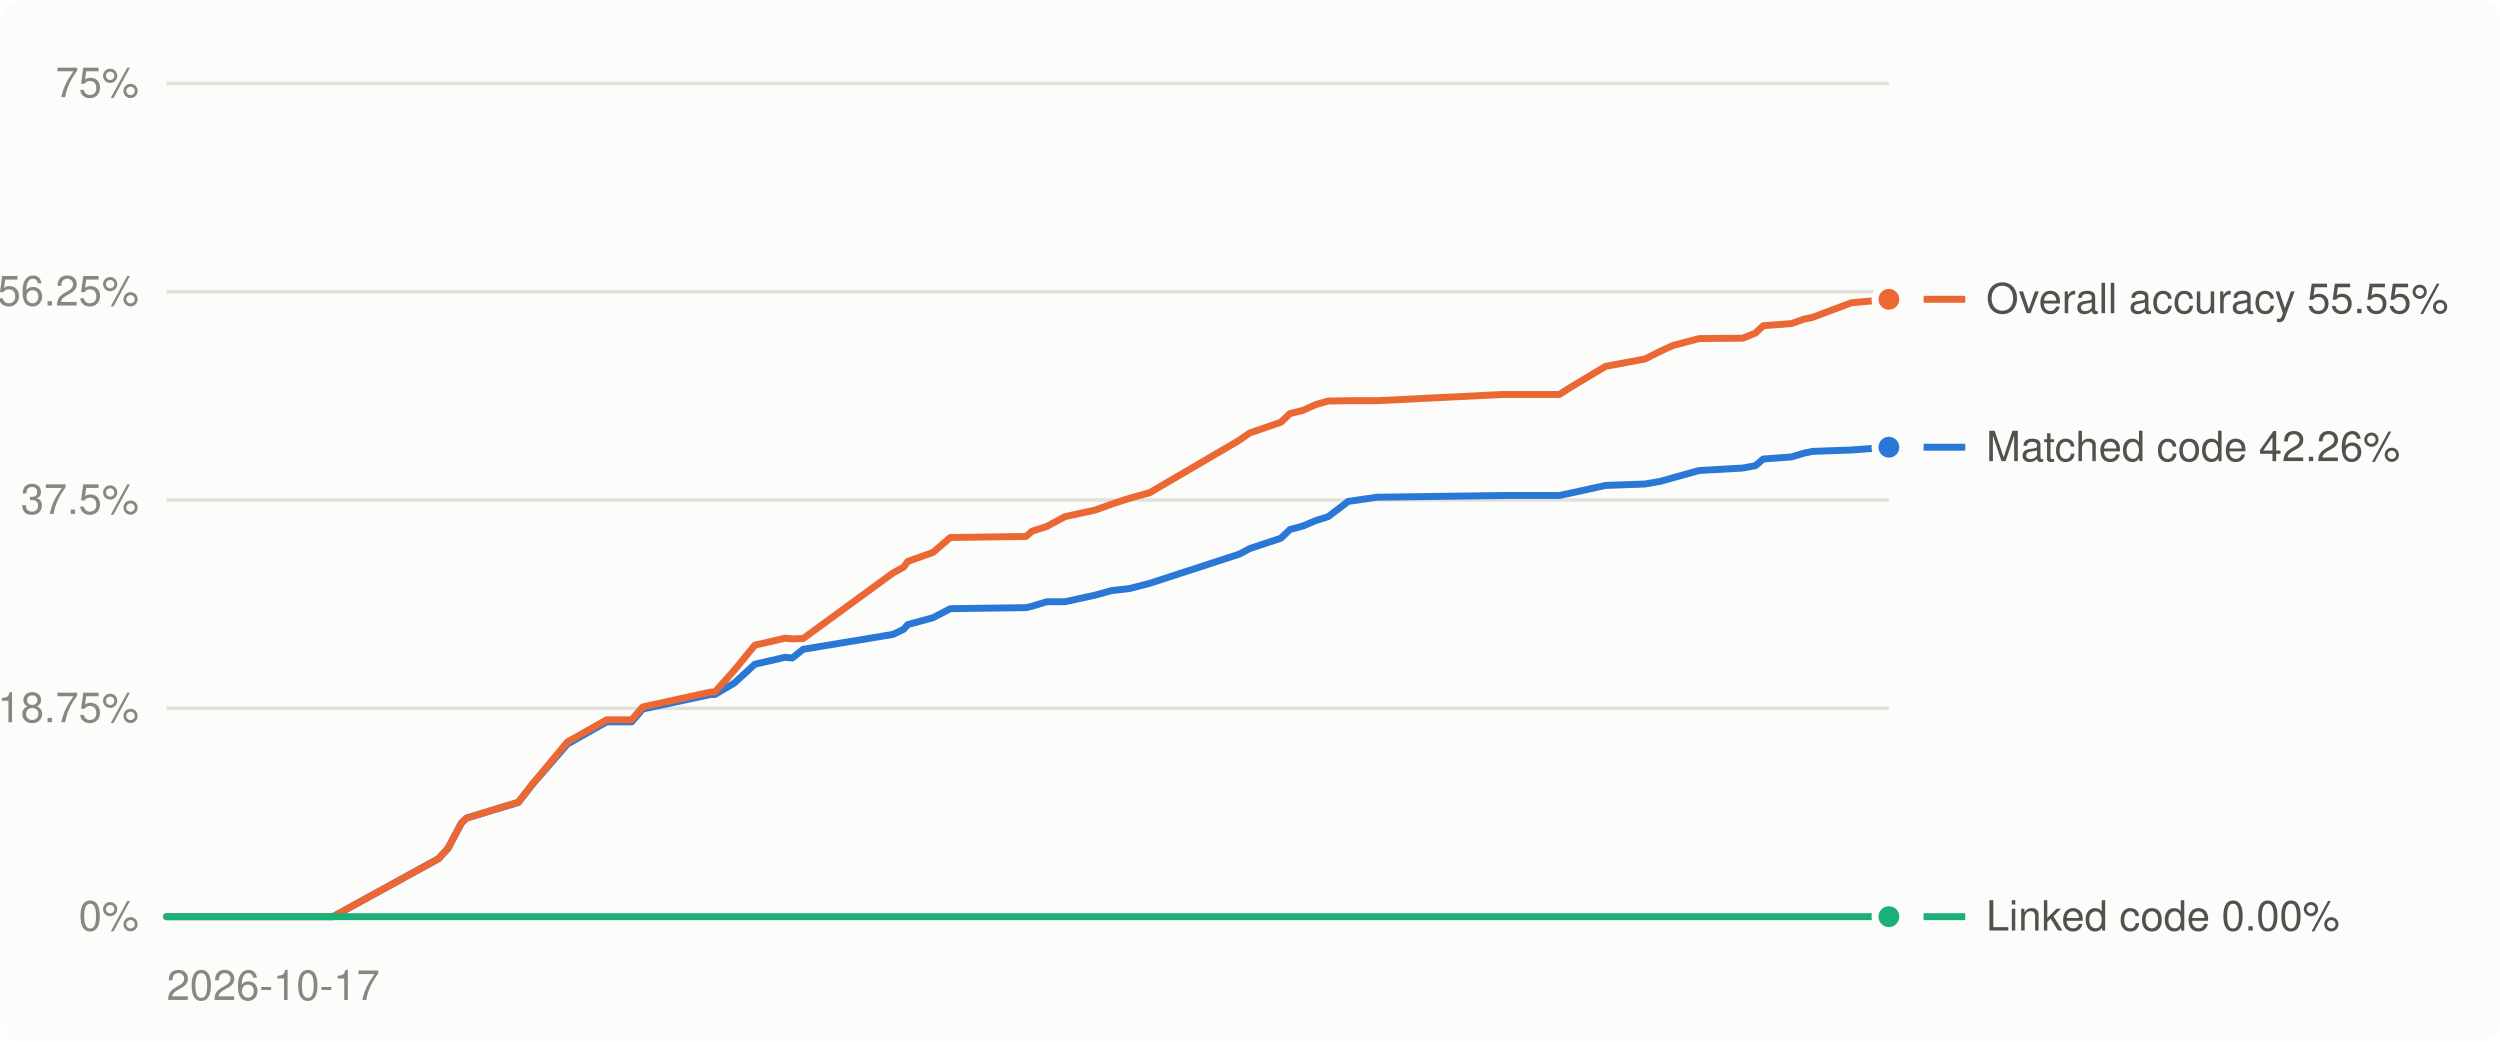
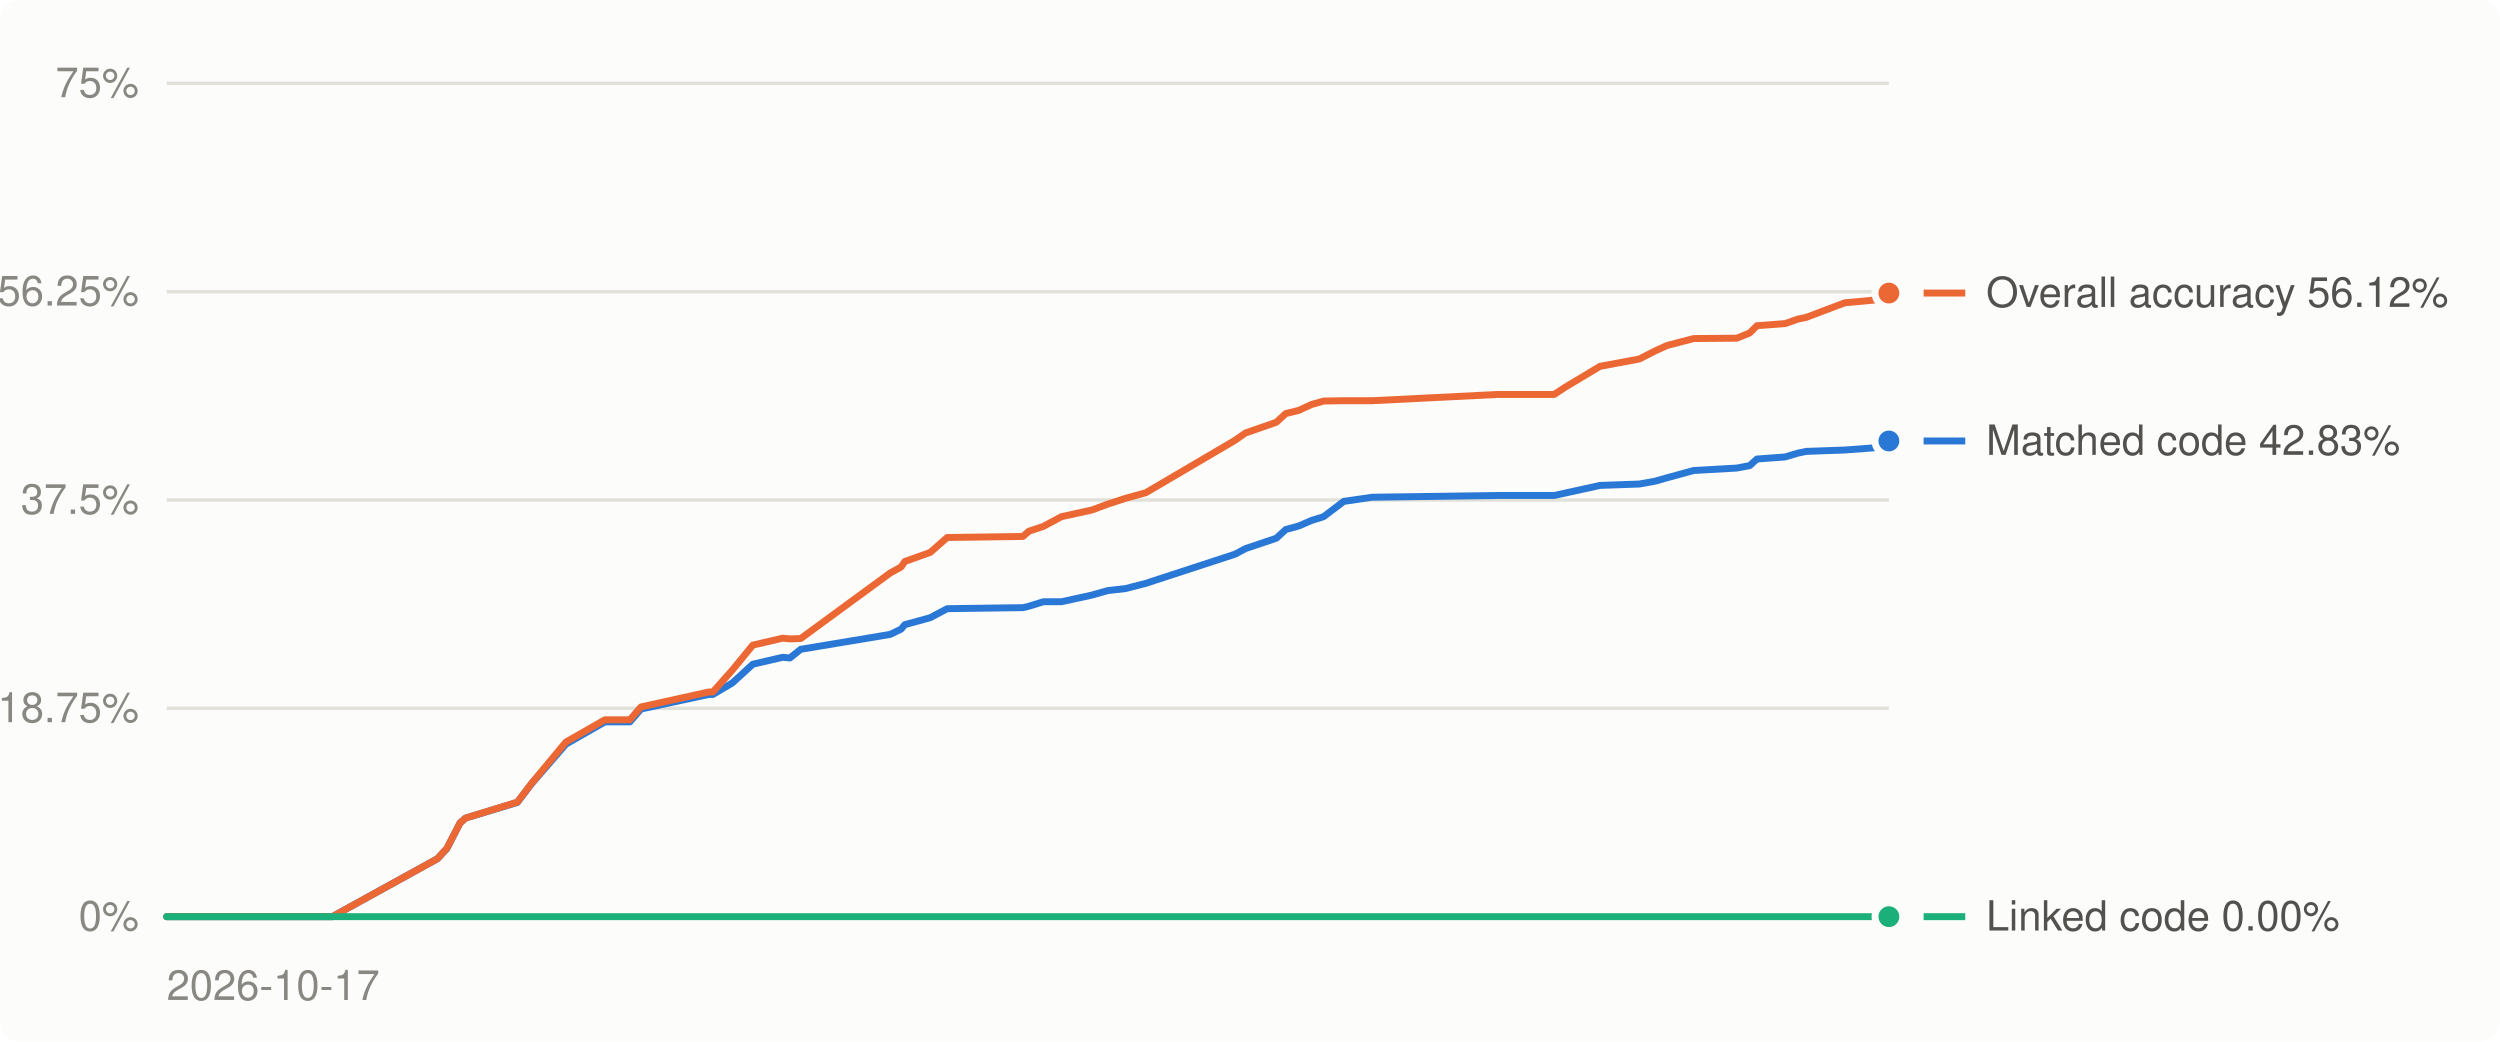
<svg xmlns="http://www.w3.org/2000/svg" viewBox="0 0 720 300" width="720" height="300" role="img" aria-label="Decompilation progress over time">
  <style>
.bg{fill:#fcfcfb}.grid{stroke:#e1e0d9}.muted{fill:#898781}.lbl{fill:#52514e}.ln0{stroke:#2a78d6}.dot0{fill:#2a78d6;stroke:#fcfcfb}.ln1{stroke:#eb6834}.dot1{fill:#eb6834;stroke:#fcfcfb}.ln2{stroke:#1baf7a}.dot2{fill:#1baf7a;stroke:#fcfcfb}
@media (prefers-color-scheme: dark){.bg{fill:#1a1a19}.grid{stroke:#2c2c2a}.muted{fill:#898781}.lbl{fill:#c3c2b7}.ln0{stroke:#3987e5}.dot0{fill:#3987e5;stroke:#1a1a19}.ln1{stroke:#d95926}.dot1{fill:#d95926;stroke:#1a1a19}.ln2{stroke:#199e70}.dot2{fill:#199e70;stroke:#1a1a19}}
text{font:12px -apple-system,BlinkMacSystemFont,'Segoe UI',Helvetica,Arial,sans-serif}
</style>
  <rect class="bg" width="720" height="300" rx="6" />
  <line x1="48" x2="544" y1="264.0" y2="264.0" class="grid" stroke-width="1" />
  <text x="40" y="268.0" class="muted" text-anchor="end">0%</text>
  <line x1="48" x2="544" y1="204.0" y2="204.0" class="grid" stroke-width="1" />
  <text x="40" y="208.0" class="muted" text-anchor="end">18.75%</text>
  <line x1="48" x2="544" y1="144.0" y2="144.0" class="grid" stroke-width="1" />
  <text x="40" y="148.0" class="muted" text-anchor="end">37.5%</text>
  <line x1="48" x2="544" y1="84.0" y2="84.0" class="grid" stroke-width="1" />
  <text x="40" y="88.0" class="muted" text-anchor="end">56.25%</text>
  <line x1="48" x2="544" y1="24.0" y2="24.0" class="grid" stroke-width="1" />
  <text x="40" y="28.0" class="muted" text-anchor="end">75%</text>
  <text class="muted" x="48.0" y="288" text-anchor="start">2026-10-17</text>
-   <polyline points="48.0,264.0 95.9,264.0 126.3,247.3 129.0,244.4 132.9,237.0 134.4,235.6 149.3,231.1 153.5,225.7 163.4,214.3 174.7,207.9 181.9,207.9 185.1,204.2 204.7,200.0 205.9,200.0 211.5,196.7 217.4,191.3 226.1,189.3 228.2,189.5 231.3,187.0 257.2,182.7 260.3,181.2 261.4,179.9 268.7,177.9 273.7,175.3 295.5,175.0 297.2,174.6 301.5,173.3 306.7,173.3 315.4,171.4 320.1,170.1 325.3,169.5 331.1,168.0 356.9,159.6 359.9,158.0 368.9,155.0 371.5,152.5 375.2,151.5 379.0,149.9 382.5,148.8 388.3,144.4 396.6,143.2 432.9,142.7 449.1,142.7 452.4,142.0 462.4,139.8 473.7,139.4 478.3,138.6 481.8,137.6 489.4,135.5 501.9,134.8 505.6,134.1 507.8,132.2 515.9,131.6 519.6,130.5 522.0,130.0 533.2,129.6 544.0,128.8" fill="none" class="ln0" stroke-width="2" stroke-linejoin="round" stroke-linecap="round" />
-   <polyline points="48.0,264.0 95.9,264.0 126.3,247.3 129.0,244.3 132.9,237.0 134.4,235.6 149.3,231.0 153.5,225.6 163.4,213.7 174.7,207.3 181.9,207.3 185.1,203.6 204.7,199.3 205.9,199.3 211.5,193.0 217.4,185.8 226.1,183.8 228.2,184.0 231.3,183.9 257.2,165.0 260.3,163.3 261.4,161.7 268.7,159.1 273.7,154.8 295.5,154.5 297.2,153.0 301.5,151.6 306.7,148.8 315.4,146.9 320.1,145.2 325.3,143.5 331.1,141.9 356.9,126.8 359.9,124.7 368.9,121.6 371.5,119.1 375.2,118.2 379.0,116.5 382.5,115.5 388.3,115.4 396.6,115.4 432.9,113.6 449.1,113.6 452.4,111.5 462.4,105.5 473.7,103.4 478.3,101.1 481.8,99.5 489.4,97.5 501.9,97.4 505.6,95.9 507.8,93.8 515.9,93.2 519.6,91.9 522.0,91.4 533.2,87.2 544.0,86.2" fill="none" class="ln1" stroke-width="2" stroke-linejoin="round" stroke-linecap="round" />
-   <polyline points="48.0,264.0 95.9,264.0 126.3,264.0 129.0,264.0 132.9,264.0 134.4,264.0 149.3,264.0 153.5,264.0 163.4,264.0 174.7,264.0 181.9,264.0 185.1,264.0 204.7,264.0 205.9,264.0 211.5,264.0 217.4,264.0 226.1,264.0 228.2,264.0 231.3,264.0 257.2,264.0 260.3,264.0 261.4,264.0 268.7,264.0 273.7,264.0 295.5,264.0 297.2,264.0 301.5,264.0 306.7,264.0 315.4,264.0 320.1,264.0 325.3,264.0 331.1,264.0 356.9,264.0 359.9,264.0 368.9,264.0 371.5,264.0 375.2,264.0 379.0,264.0 382.5,264.0 388.3,264.0 396.6,264.0 432.9,264.0 449.1,264.0 452.4,264.0 462.4,264.0 473.7,264.0 478.3,264.0 481.8,264.0 489.4,264.0 501.9,264.0 505.6,264.0 507.8,264.0 515.9,264.0 519.6,264.0 522.0,264.0 533.2,264.0 544.0,264.0" fill="none" class="ln2" stroke-width="2" stroke-linejoin="round" stroke-linecap="round" />
-   <circle cx="544.0" cy="128.8" r="4" class="dot0" stroke-width="2" />
-   <circle cx="544.0" cy="86.2" r="4" class="dot1" stroke-width="2" />
+   <polyline points="48.0,264.0 95.7,264.0 126.0,247.3 128.7,244.4 132.5,237.0 134.1,235.6 149.0,231.1 153.1,225.7 163.0,214.3 174.2,207.9 181.4,207.9 184.6,204.2 204.1,200.0 205.3,200.0 210.9,196.7 216.8,191.3 225.4,189.3 227.5,189.5 230.6,187.0 256.4,182.7 259.5,181.2 260.6,179.9 267.9,177.9 272.8,175.3 294.6,175.0 296.3,174.6 300.5,173.3 305.7,173.3 314.4,171.4 319.0,170.1 324.2,169.5 330.0,168.0 355.7,159.6 358.7,158.0 367.6,155.0 370.3,152.5 374.0,151.5 377.7,149.9 381.2,148.8 387.0,144.4 395.2,143.2 431.4,142.7 447.6,142.7 450.8,142.0 460.8,139.8 472.1,139.4 476.6,138.6 480.1,137.6 487.8,135.5 500.2,134.8 503.9,134.1 506.0,132.2 514.1,131.6 517.8,130.5 520.2,130.0 531.3,129.6 542.1,128.8 544.0,127.0" fill="none" class="ln0" stroke-width="2" stroke-linejoin="round" stroke-linecap="round" />
+   <polyline points="48.0,264.0 95.7,264.0 126.0,247.3 128.7,244.3 132.5,237.0 134.1,235.6 149.0,231.0 153.1,225.6 163.0,213.7 174.2,207.3 181.4,207.3 184.6,203.6 204.1,199.3 205.3,199.3 210.9,193.0 216.8,185.8 225.4,183.8 227.5,184.0 230.6,183.9 256.4,165.0 259.5,163.3 260.6,161.7 267.9,159.1 272.8,154.8 294.6,154.5 296.3,153.0 300.5,151.6 305.7,148.8 314.4,146.9 319.0,145.2 324.2,143.5 330.0,141.9 355.7,126.8 358.7,124.7 367.6,121.6 370.3,119.1 374.0,118.2 377.7,116.5 381.2,115.5 387.0,115.4 395.2,115.4 431.4,113.6 447.6,113.6 450.8,111.5 460.8,105.5 472.1,103.4 476.6,101.1 480.1,99.5 487.8,97.5 500.2,97.4 503.9,95.9 506.0,93.8 514.1,93.2 517.8,91.9 520.2,91.4 531.3,87.2 542.1,86.2 544.0,84.4" fill="none" class="ln1" stroke-width="2" stroke-linejoin="round" stroke-linecap="round" />
+   <polyline points="48.0,264.0 95.7,264.0 126.0,264.0 128.7,264.0 132.5,264.0 134.1,264.0 149.0,264.0 153.1,264.0 163.0,264.0 174.2,264.0 181.4,264.0 184.6,264.0 204.1,264.0 205.3,264.0 210.9,264.0 216.8,264.0 225.4,264.0 227.5,264.0 230.6,264.0 256.4,264.0 259.5,264.0 260.6,264.0 267.9,264.0 272.8,264.0 294.6,264.0 296.3,264.0 300.5,264.0 305.7,264.0 314.4,264.0 319.0,264.0 324.2,264.0 330.0,264.0 355.7,264.0 358.7,264.0 367.6,264.0 370.3,264.0 374.0,264.0 377.7,264.0 381.2,264.0 387.0,264.0 395.2,264.0 431.4,264.0 447.6,264.0 450.8,264.0 460.8,264.0 472.1,264.0 476.6,264.0 480.1,264.0 487.8,264.0 500.2,264.0 503.9,264.0 506.0,264.0 514.1,264.0 517.8,264.0 520.2,264.0 531.3,264.0 542.1,264.0 544.0,264.0" fill="none" class="ln2" stroke-width="2" stroke-linejoin="round" stroke-linecap="round" />
+   <circle cx="544.0" cy="127.0" r="4" class="dot0" stroke-width="2" />
+   <circle cx="544.0" cy="84.4" r="4" class="dot1" stroke-width="2" />
  <circle cx="544.0" cy="264.0" r="4" class="dot2" stroke-width="2" />
  <line x1="554" x2="566" y1="264.0" y2="264.0" class="ln2" stroke-width="2" />
  <text class="lbl" x="572" y="268.0">Linked code 0.00%</text>
-   <line x1="554" x2="566" y1="128.8" y2="128.8" class="ln0" stroke-width="2" />
-   <text class="lbl" x="572" y="132.8">Matched code 42.26%</text>
-   <line x1="554" x2="566" y1="86.2" y2="86.2" class="ln1" stroke-width="2" />
-   <text class="lbl" x="572" y="90.2">Overall accuracy 55.55%</text>
+   <line x1="554" x2="566" y1="127.0" y2="127.0" class="ln0" stroke-width="2" />
+   <text class="lbl" x="572" y="131.0">Matched code 42.83%</text>
+   <line x1="554" x2="566" y1="84.4" y2="84.4" class="ln1" stroke-width="2" />
+   <text class="lbl" x="572" y="88.4">Overall accuracy 56.12%</text>
</svg>
